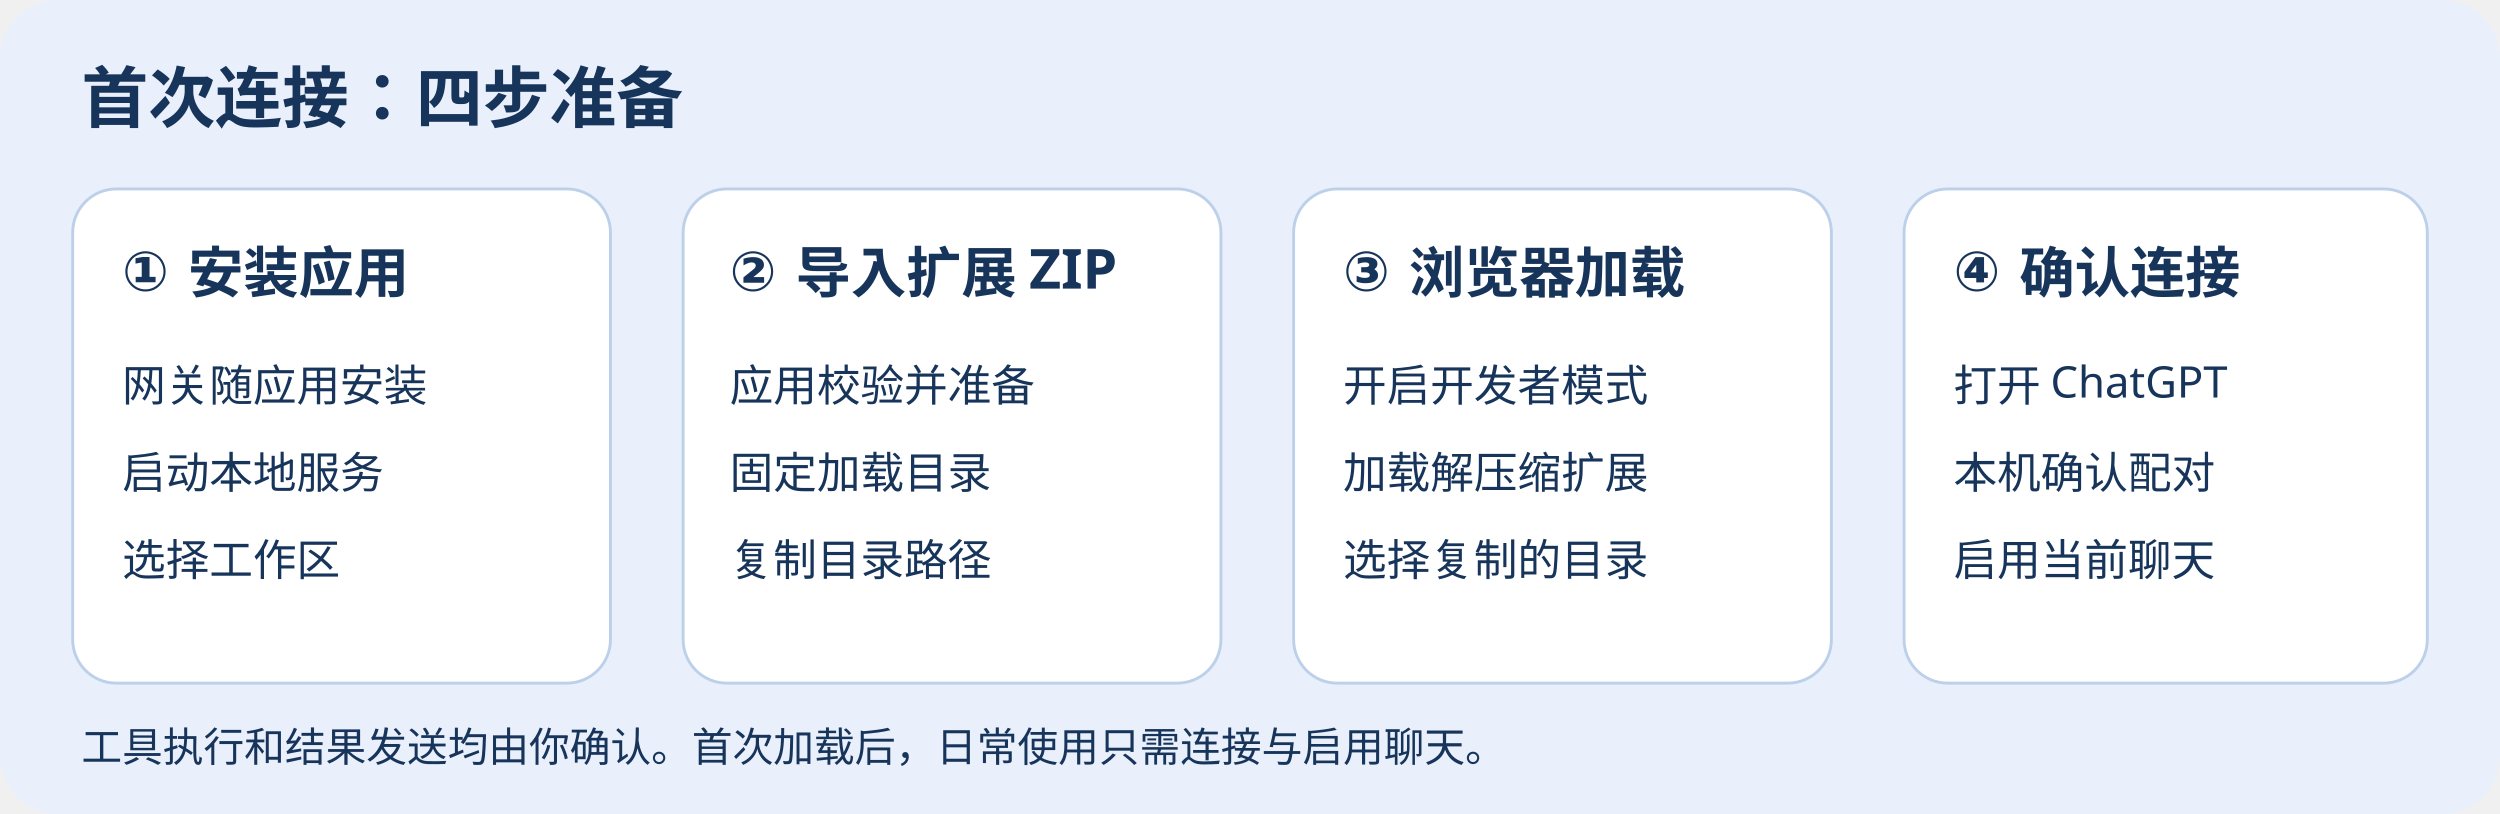
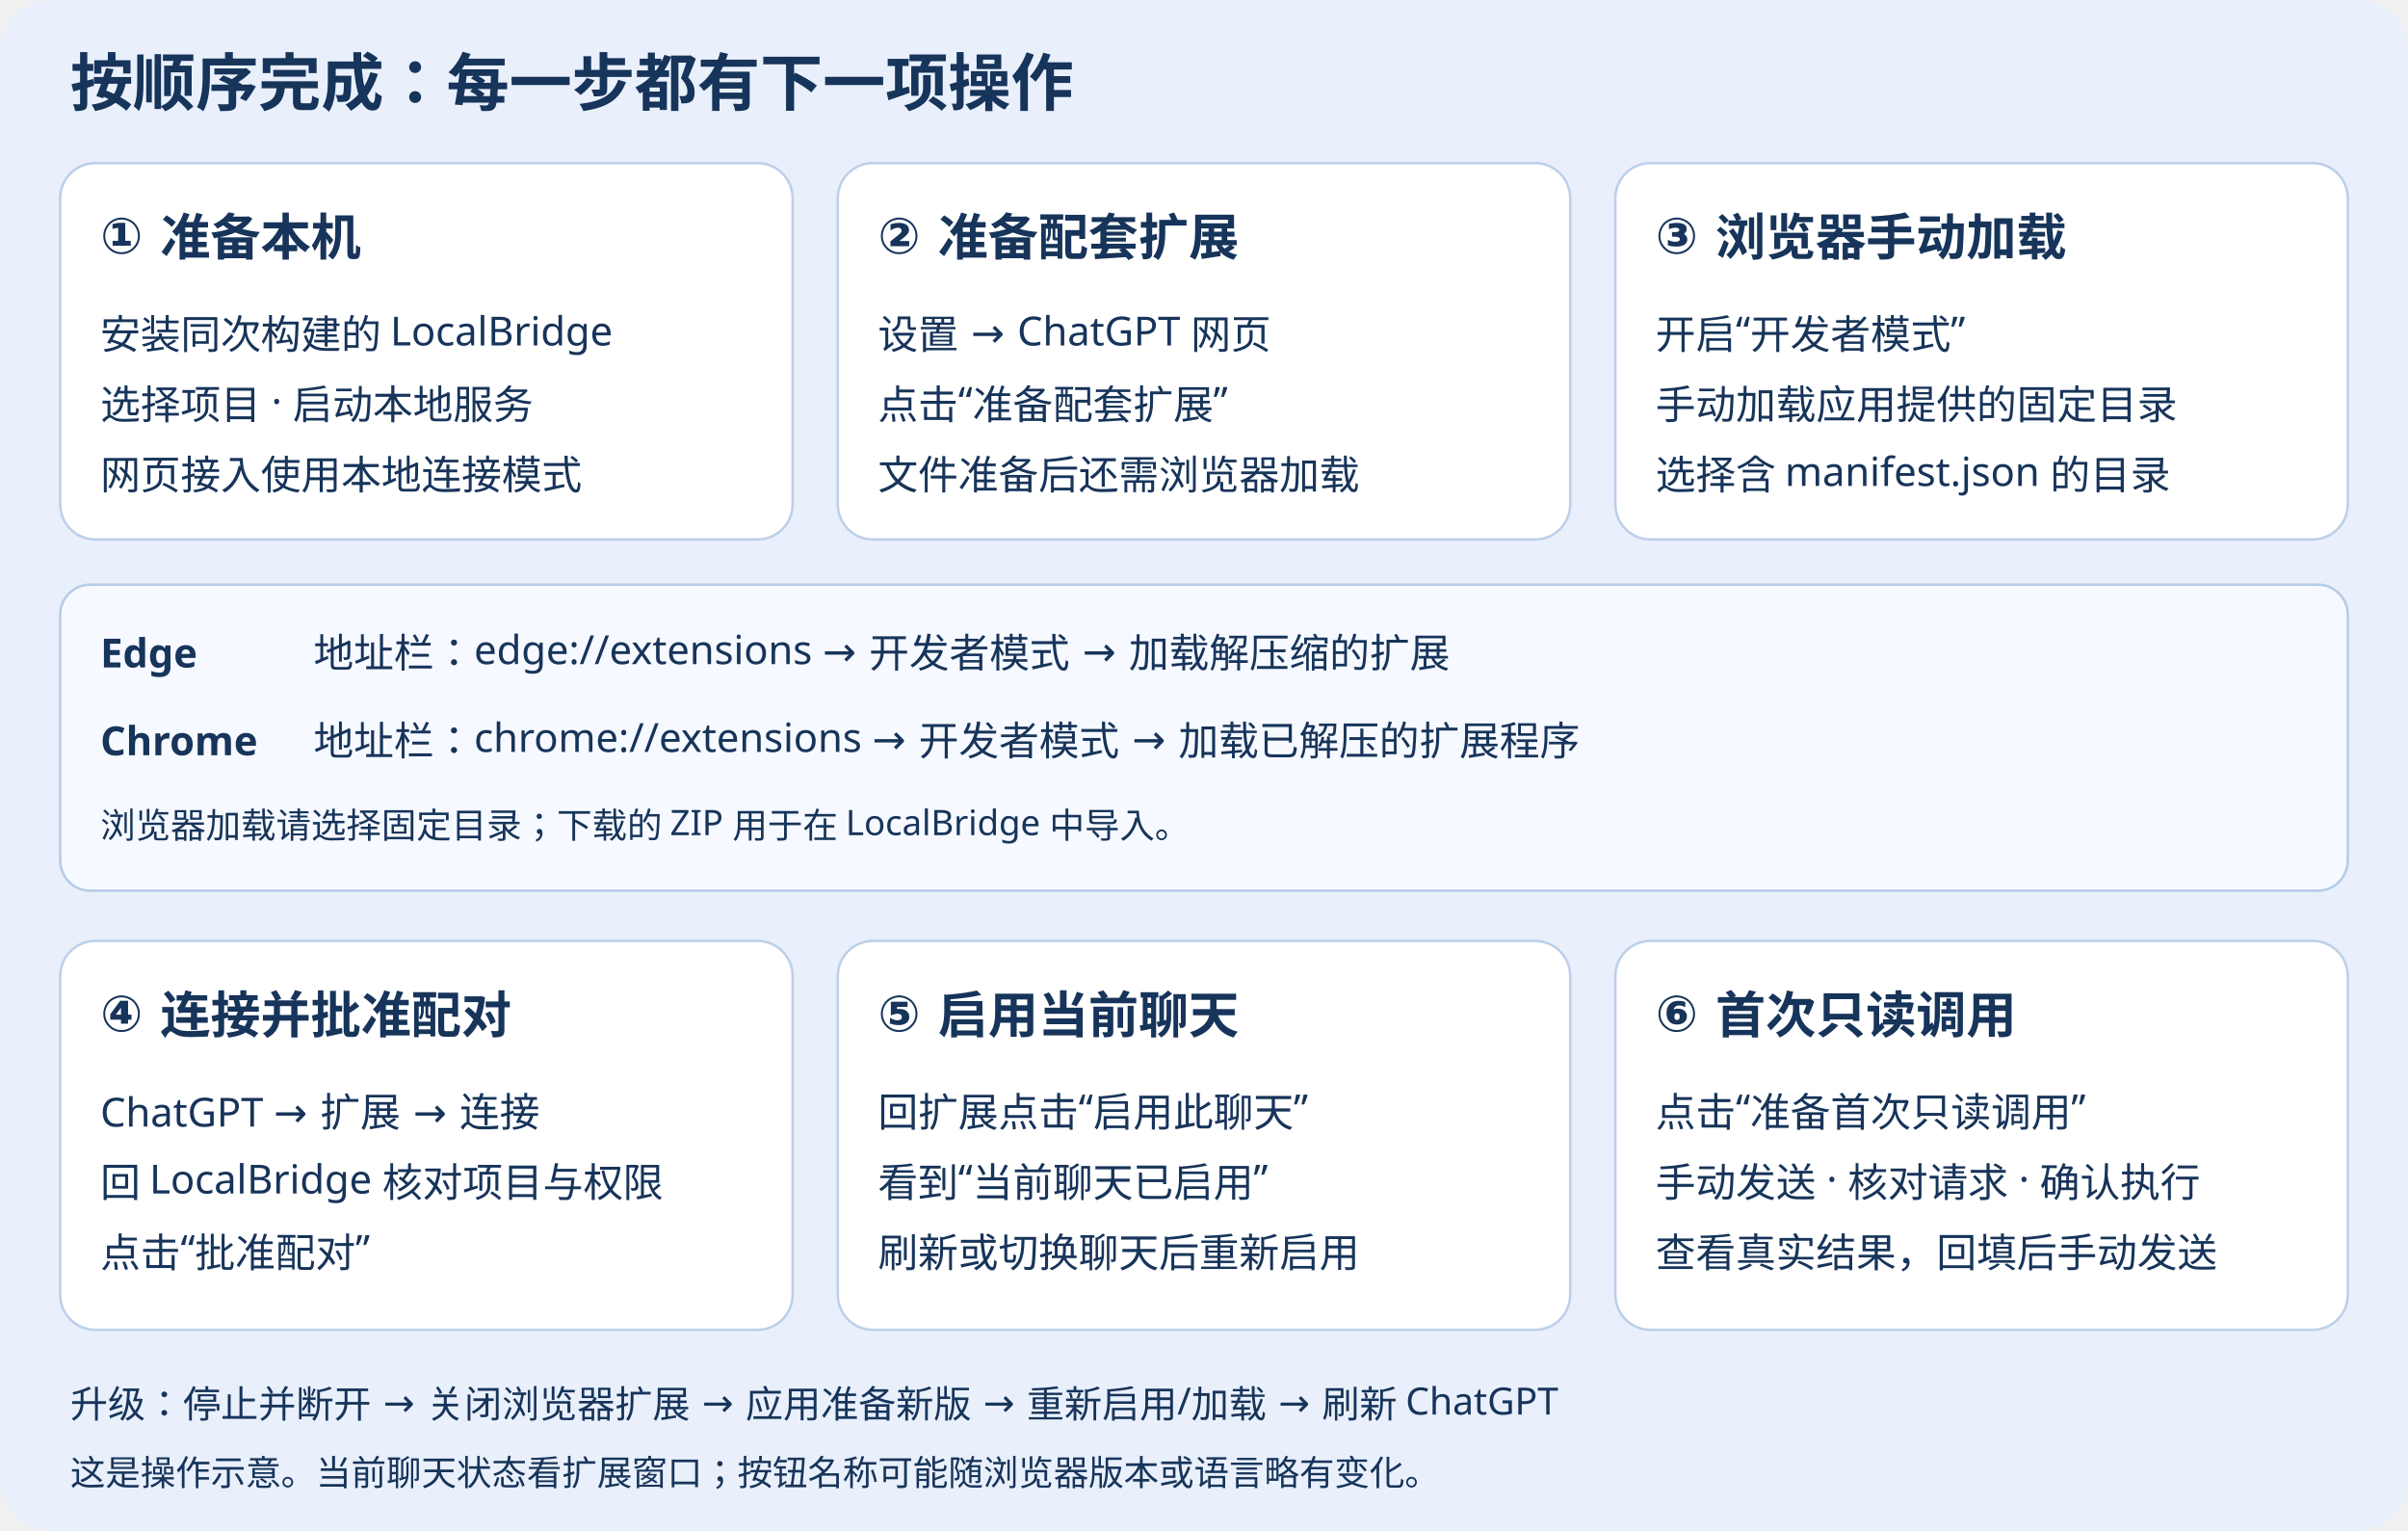
- <svg xmlns="http://www.w3.org/2000/svg" width="860" height="280" viewBox="0 0 860 280">
-   <rect width="860" height="280" rx="20" fill="#e9f0fb" />
+ <svg xmlns="http://www.w3.org/2000/svg" width="960" height="610" viewBox="0 0 960 610" role="img" aria-labelledby="title desc">
+   <rect width="960" height="610" rx="20" fill="#e9f0fb" />
  <g font-family="Microsoft YaHei,system-ui,sans-serif" fill="#17345a">
-     <text x="28" y="42" font-size="23" font-weight="bold">首次连接：四步准备</text>
+     <text x="28" y="42" font-size="25" font-weight="bold">按顺序完成：每一步都有下一项操作</text>
    <g fill="white" stroke="#bdd0ea">
-       <rect x="25" y="65" width="185" height="170" rx="15" />
-       <rect x="235" y="65" width="185" height="170" rx="15" />
-       <rect x="445" y="65" width="185" height="170" rx="15" />
-       <rect x="655" y="65" width="180" height="170" rx="15" />
+       <rect x="24" y="65" width="292" height="150" rx="14" />
+       <rect x="334" y="65" width="292" height="150" rx="14" />
+       <rect x="644" y="65" width="292" height="150" rx="14" />
+       <rect x="24" y="375" width="292" height="155" rx="14" />
+       <rect x="334" y="375" width="292" height="155" rx="14" />
+       <rect x="644" y="375" width="292" height="155" rx="14" />
    </g>
-     <g font-size="19" font-weight="bold">
-       <text x="42" y="100">① 安装应用</text>
-       <text x="251" y="100">② 导入扩展 ZIP</text>
-       <text x="462" y="100">③ 浏览器加载</text>
-       <text x="672" y="100">④ 确认连接</text>
+     <g font-size="20" font-weight="bold">
+       <text x="40" y="101">① 准备本机</text>
+       <text x="350" y="101">② 准备配套扩展</text>
+       <text x="660" y="101">③ 浏览器手动加载</text>
+       <text x="40" y="411">④ 连接并批准配对</text>
+       <text x="350" y="411">⑤ 启用当前聊天</text>
+       <text x="660" y="411">⑥ 首次只读调用</text>
    </g>
-     <g font-size="15">
-       <text x="42" y="138">网关随应用安装</text>
-       <text x="42" y="168">启动本地服务</text>
-       <text x="42" y="198">选择工作区</text>
-       <text x="251" y="138">应用校验并准备</text>
-       <text x="251" y="168">固定加载目录</text>
-       <text x="251" y="198">复制目录路径</text>
-       <text x="462" y="138">开启开发者模式</text>
-       <text x="462" y="168">加载解压缩扩展</text>
-       <text x="462" y="198">选择复制的目录</text>
-       <text x="672" y="138">打开 ChatGPT</text>
-       <text x="672" y="168">本机确认配对</text>
-       <text x="672" y="198">启用当前聊天</text>
+     <g font-size="16">
+       <text x="40" y="139">安装同次构建的 LocalBridge</text>
+       <text x="40" y="167">选择项目 · 启动本地服务</text>
+       <text x="40" y="195">网页接入使用本地连接模式</text>
+       <text x="350" y="139">设置 → ChatGPT 网页</text>
+       <text x="350" y="167">点击“准备配套扩展”</text>
+       <text x="350" y="195">文件准备后还需浏览器加载</text>
+       <text x="660" y="139">开启“开发者模式”</text>
+       <text x="660" y="167">手动加载应用提供的固定目录</text>
+       <text x="660" y="195">选择含 manifest.json 的目录</text>
    </g>
-     <text x="28" y="262" font-size="14">工具执行和结果发送均由你确认。首次加载后，日常使用只需连接与启用聊天。</text>
+     <rect x="24" y="233" width="912" height="122" rx="12" fill="#f6f9ff" stroke="#b6cce8" />
+     <g font-size="16">
+       <text x="40" y="266" font-weight="bold">Edge</text>
+       <text x="125" y="266">地址栏：edge://extensions → 开发者模式 → 加载解压缩的扩展</text>
+       <text x="40" y="301" font-weight="bold">Chrome</text>
+       <text x="125" y="301">地址栏：chrome://extensions → 开发者模式 → 加载已解压的扩展程序</text>
+       <text x="40" y="334" font-size="14">浏览器加载请选择固定目录；下载的 ZIP 用于在 LocalBridge 中导入。</text>
+     </g>
+     <g font-size="16">
+       <text x="40" y="449">ChatGPT → 扩展 → 连接</text>
+       <text x="40" y="477">回 LocalBridge 核对项目与权限</text>
+       <text x="40" y="505">点击“批准配对”</text>
+       <text x="350" y="449">回扩展点击“启用此聊天”</text>
+       <text x="350" y="477">看到“当前聊天已启用”</text>
+       <text x="350" y="505">刷新或切换聊天后重新启用</text>
+       <text x="660" y="449">点击“准备首次只读调用”</text>
+       <text x="660" y="477">手动发送 · 核对请求 · 确认执行</text>
+       <text x="660" y="505">查看真实结果，回填后手动发送</text>
+     </g>
+     <text x="28" y="565" font-size="15">升级：停止并断开 → 关闭浏览器扩展 → 应用准备新版 → 重新启用/加载 → 刷新 ChatGPT</text>
+     <text x="28" y="592" font-size="14">这是操作示意。当前聊天状态看扩展窗口；按钮名称可能随浏览器版本或语言略有变化。</text>
  </g>
</svg>
